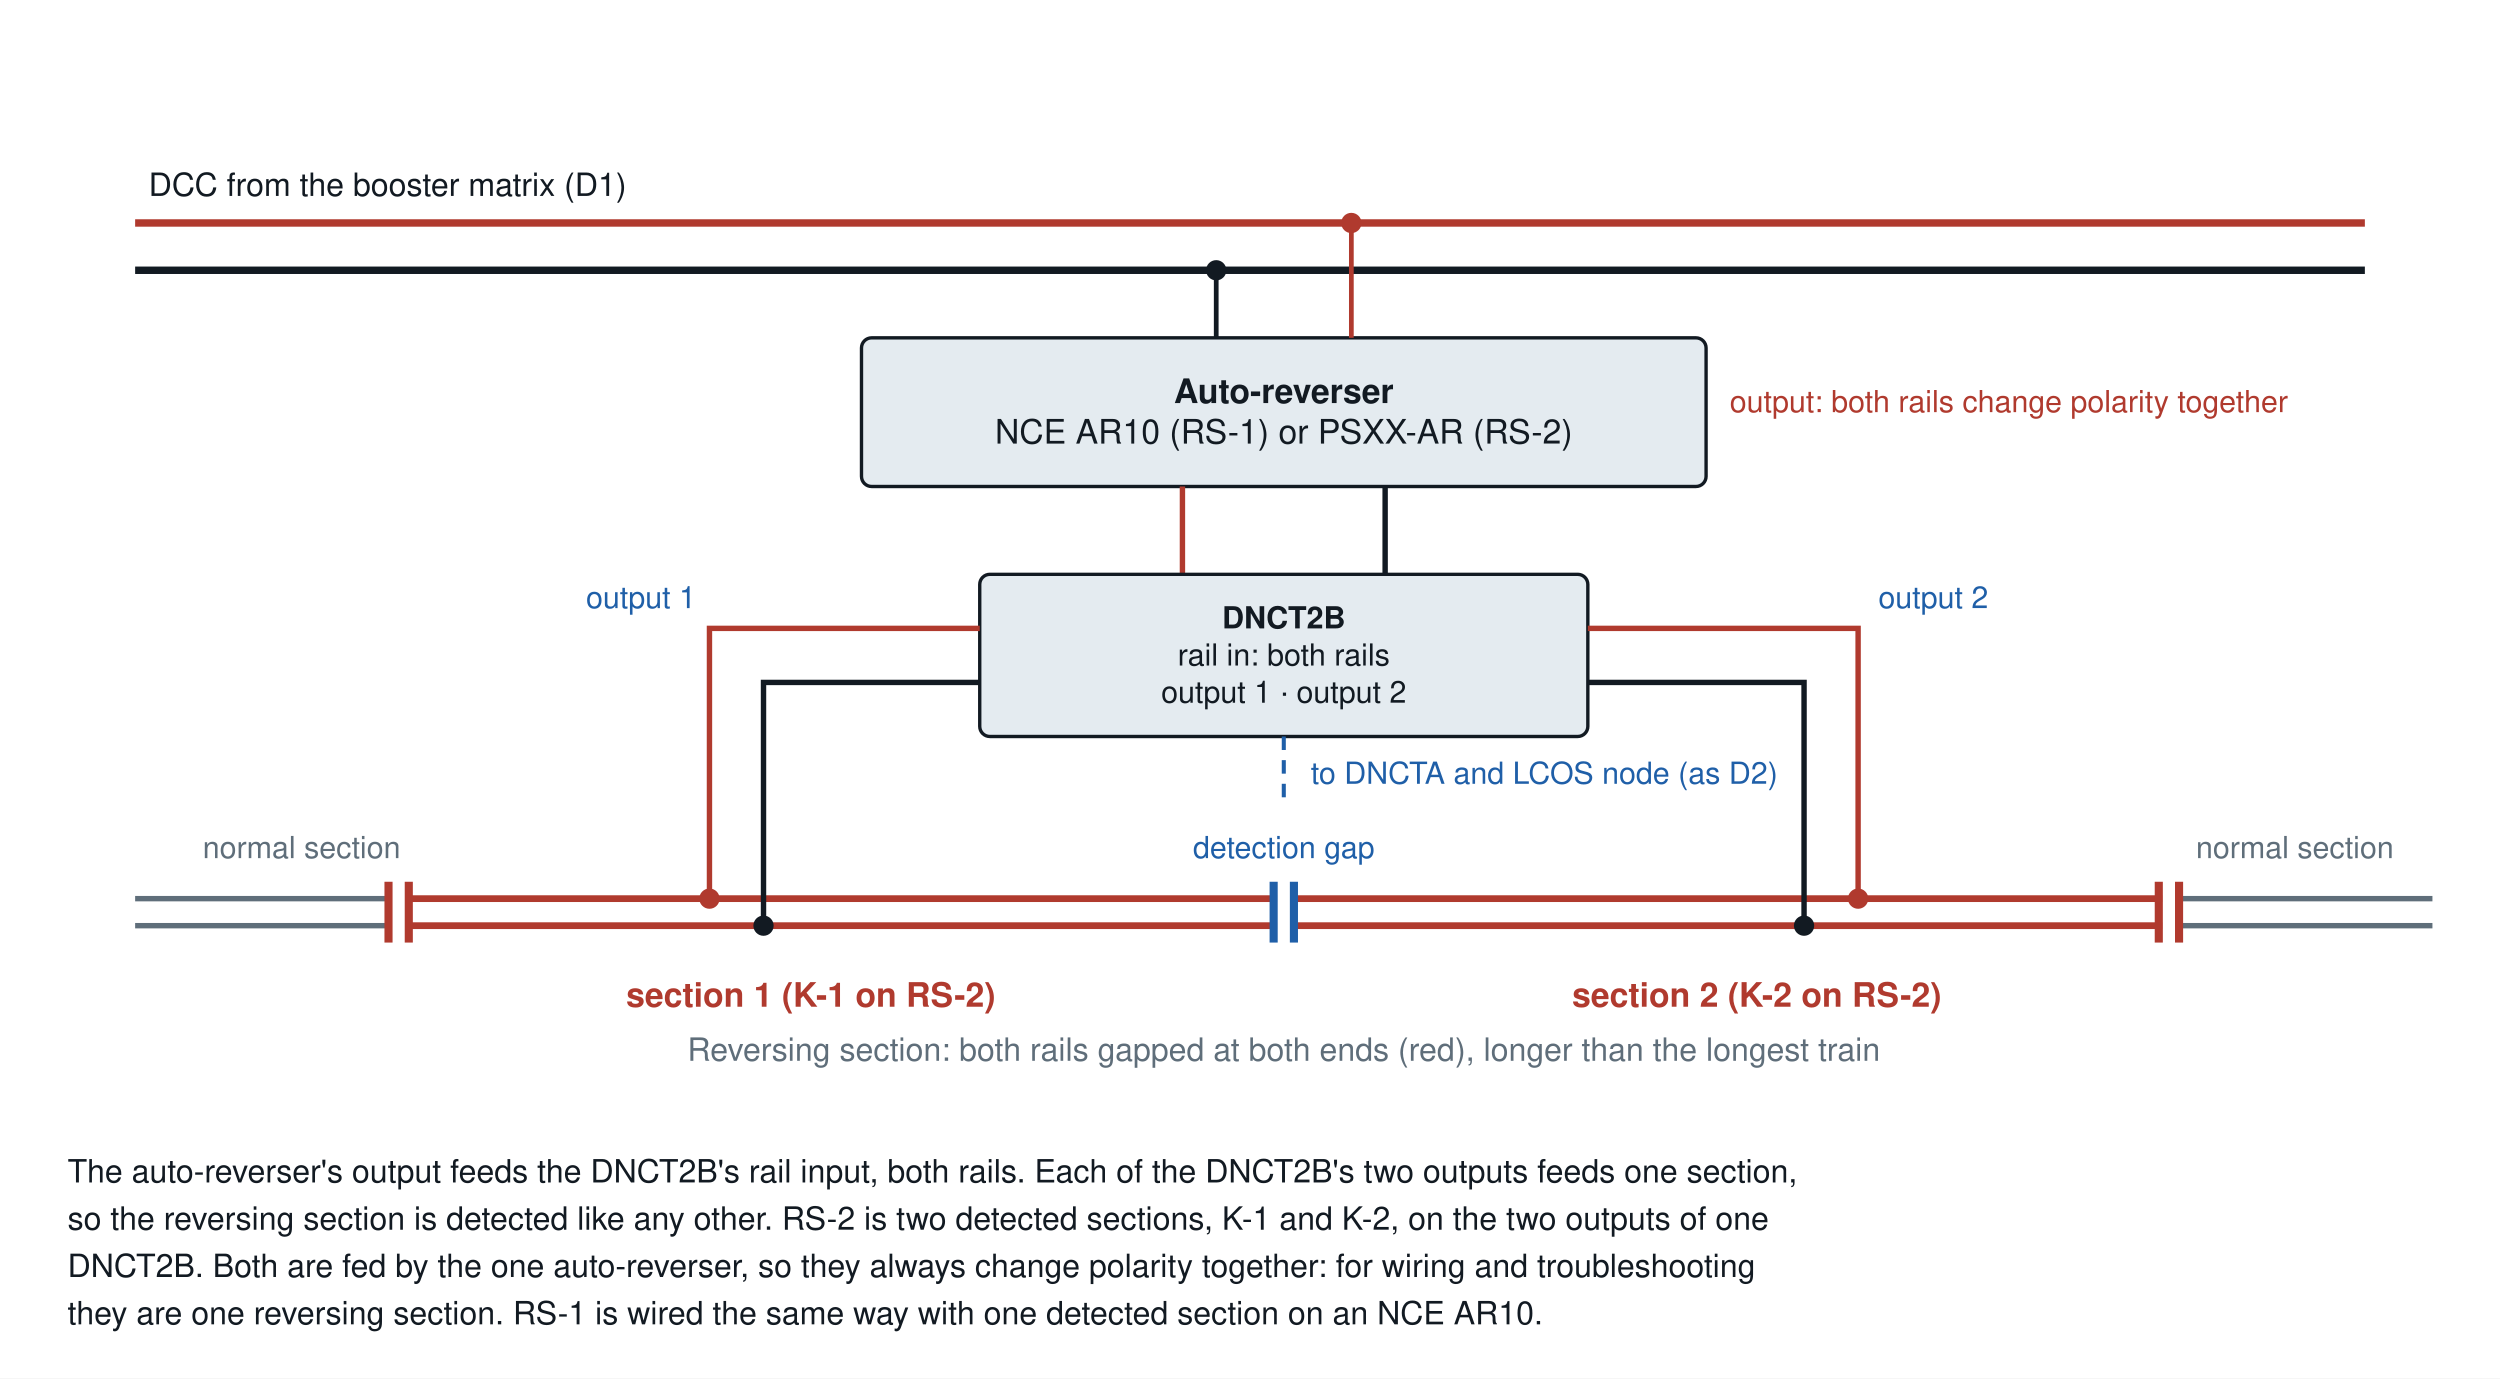
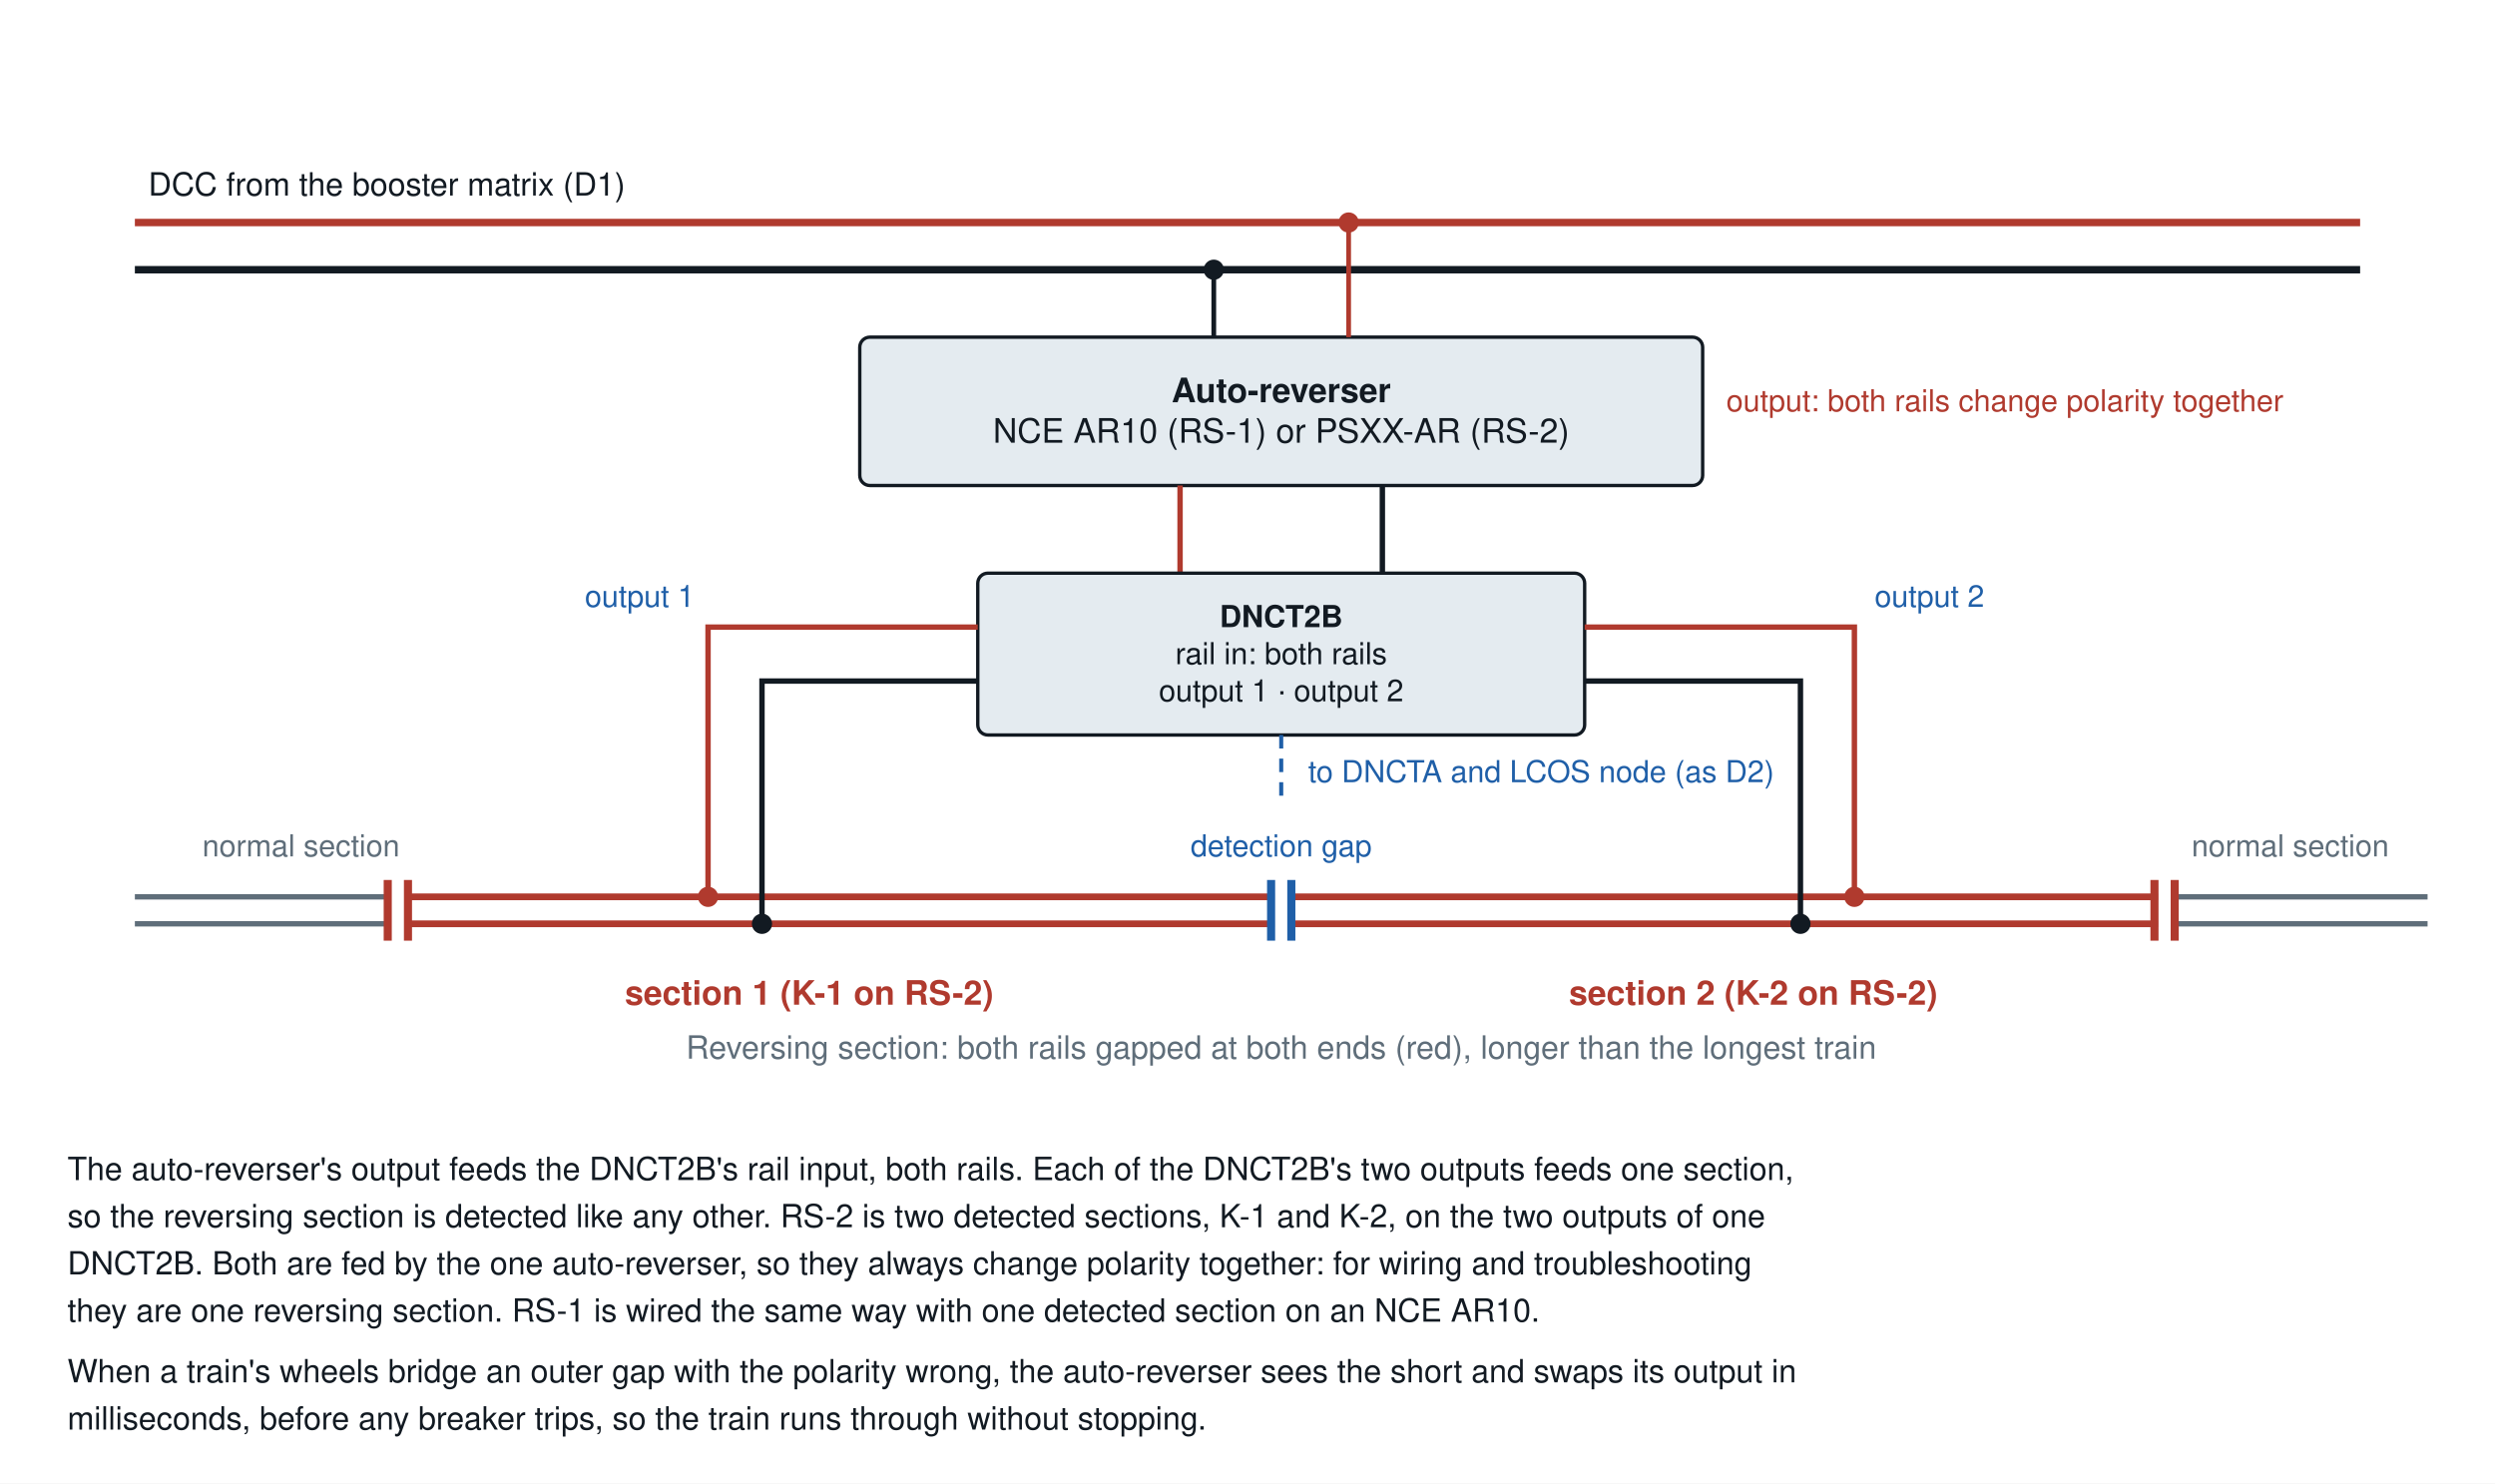
- <svg xmlns="http://www.w3.org/2000/svg" viewBox="0 0 740 408" width="740" height="408" role="img" aria-labelledby="t d" font-family="'Helvetica Neue',Helvetica,Arial,sans-serif">
-   <rect width="740" height="408" fill="#fff" />
+ <svg xmlns="http://www.w3.org/2000/svg" viewBox="0 0 740 440" width="740" height="440" role="img" aria-labelledby="t d" font-family="'Helvetica Neue',Helvetica,Arial,sans-serif">
+   <rect width="740" height="440" fill="#fff" />
  <path d="M40,66 L700,66" fill="none" stroke="#b03a2e" stroke-width="2.2" />
  <path d="M40,80 L700,80" fill="none" stroke="#121a22" stroke-width="2.2" />
  <text x="44" y="58" font-size="9.5" fill="#121a22" text-anchor="start" font-weight="normal">DCC from the booster matrix (D1)</text>
  <rect x="255" y="100" width="250" height="44" rx="3" fill="#e4ebf0" stroke="#121a22" />
  <text x="380.0" y="119.3" font-size="10" text-anchor="middle" font-weight="bold" fill="#121a22">Auto-reverser</text>
  <text x="380.0" y="131.3" font-size="10" text-anchor="middle" fill="#121a22">NCE AR10 (RS-1) or PSXX-AR (RS-2)</text>
  <path d="M360,80 L360,100" fill="none" stroke="#121a22" stroke-width="1.4" />
  <path d="M400,66 L400,100" fill="none" stroke="#b03a2e" stroke-width="1.4" />
  <circle cx="360" cy="80" r="3" fill="#121a22" />
  <circle cx="400" cy="66" r="3" fill="#b03a2e" />
  <text x="512" y="122" font-size="9" fill="#b03a2e" text-anchor="start" font-weight="normal">output: both rails change polarity together</text>
  <path d="M350,144 L350,170" fill="none" stroke="#b03a2e" stroke-width="1.6" />
  <path d="M410,144 L410,170" fill="none" stroke="#121a22" stroke-width="1.6" />
  <rect x="290" y="170" width="180" height="48" rx="3" fill="#e4ebf0" stroke="#121a22" />
  <text x="380.0" y="186.0" font-size="9" text-anchor="middle" font-weight="bold" fill="#121a22">DNCT2B</text>
  <text x="380.0" y="197.0" font-size="9" text-anchor="middle" fill="#121a22">rail in: both rails</text>
  <text x="380.0" y="208.0" font-size="9" text-anchor="middle" fill="#121a22">output 1 · output 2</text>
  <path d="M120,266 L378,266 M120,274 L378,274" stroke="#b03a2e" stroke-width="2" />
  <path d="M382,266 L640,266 M382,274 L640,274" stroke="#b03a2e" stroke-width="2" />
  <path d="M40,266 L116,266 M40,274 L116,274" stroke="#5f6e7a" stroke-width="1.6" />
  <path d="M644,266 L720,266 M644,274 L720,274" stroke="#5f6e7a" stroke-width="1.6" />
  <path d="M115,261 L115,279 M121,261 L121,279" stroke="#b03a2e" stroke-width="2.4" />
  <path d="M639,261 L639,279 M645,261 L645,279" stroke="#b03a2e" stroke-width="2.4" />
  <path d="M377,261 L377,279 M383,261 L383,279" stroke="#1f5fa8" stroke-width="2.4" />
  <path d="M290,186 L210,186 L210,266" fill="none" stroke="#b03a2e" stroke-width="1.6" />
  <path d="M290,202 L226,202 L226,274" fill="none" stroke="#121a22" stroke-width="1.6" />
  <path d="M470,186 L550,186 L550,266" fill="none" stroke="#b03a2e" stroke-width="1.6" />
  <path d="M470,202 L534,202 L534,274" fill="none" stroke="#121a22" stroke-width="1.6" />
  <circle cx="210" cy="266" r="3" fill="#b03a2e" />
  <circle cx="226" cy="274" r="3" fill="#121a22" />
  <circle cx="550" cy="266" r="3" fill="#b03a2e" />
  <circle cx="534" cy="274" r="3" fill="#121a22" />
  <text x="206" y="180" font-size="9" fill="#1f5fa8" text-anchor="end" font-weight="normal">output 1</text>
  <text x="556" y="180" font-size="9" fill="#1f5fa8" text-anchor="start" font-weight="normal">output 2</text>
  <text x="240" y="298" font-size="10" fill="#b03a2e" text-anchor="middle" font-weight="bold">section 1 (K-1 on RS-2)</text>
  <text x="520" y="298" font-size="10" fill="#b03a2e" text-anchor="middle" font-weight="bold">section 2 (K-2 on RS-2)</text>
  <text x="380" y="254" font-size="9" fill="#1f5fa8" text-anchor="middle" font-weight="normal">detection gap</text>
  <text x="380" y="314" font-size="9.5" fill="#5f6e7a" text-anchor="middle" font-weight="normal">Reversing section: both rails gapped at both ends (red), longer than the longest train</text>
  <text x="60" y="254" font-size="9" fill="#5f6e7a" text-anchor="start" font-weight="normal">normal section</text>
  <text x="650" y="254" font-size="9" fill="#5f6e7a" text-anchor="start" font-weight="normal">normal section</text>
  <path d="M380,218 L380,236" fill="none" stroke="#1f5fa8" stroke-width="1.2" stroke-dasharray="4 3" />
  <text x="388" y="232" font-size="9" fill="#1f5fa8" text-anchor="start" font-weight="normal">to DNCTA and LCOS node (as D2)</text>
  <text x="20" y="350" font-size="9.5" fill="#121a22" text-anchor="start" font-weight="normal">The auto-reverser's output feeds the DNCT2B's rail input, both rails. Each of the DNCT2B's two outputs feeds one section,</text>
  <text x="20" y="364" font-size="9.5" fill="#121a22" text-anchor="start" font-weight="normal">so the reversing section is detected like any other. RS-2 is two detected sections, K-1 and K-2, on the two outputs of one</text>
  <text x="20" y="378" font-size="9.5" fill="#121a22" text-anchor="start" font-weight="normal">DNCT2B. Both are fed by the one auto-reverser, so they always change polarity together: for wiring and troubleshooting</text>
  <text x="20" y="392" font-size="9.5" fill="#121a22" text-anchor="start" font-weight="normal">they are one reversing section. RS-1 is wired the same way with one detected section on an NCE AR10.</text>
+   <text x="20" y="410" font-size="9.5" fill="#121a22" text-anchor="start" font-weight="normal">When a train's wheels bridge an outer gap with the polarity wrong, the auto-reverser sees the short and swaps its output in</text>
+   <text x="20" y="424" font-size="9.5" fill="#121a22" text-anchor="start" font-weight="normal">milliseconds, before any breaker trips, so the train runs through without stopping.</text>
</svg>
